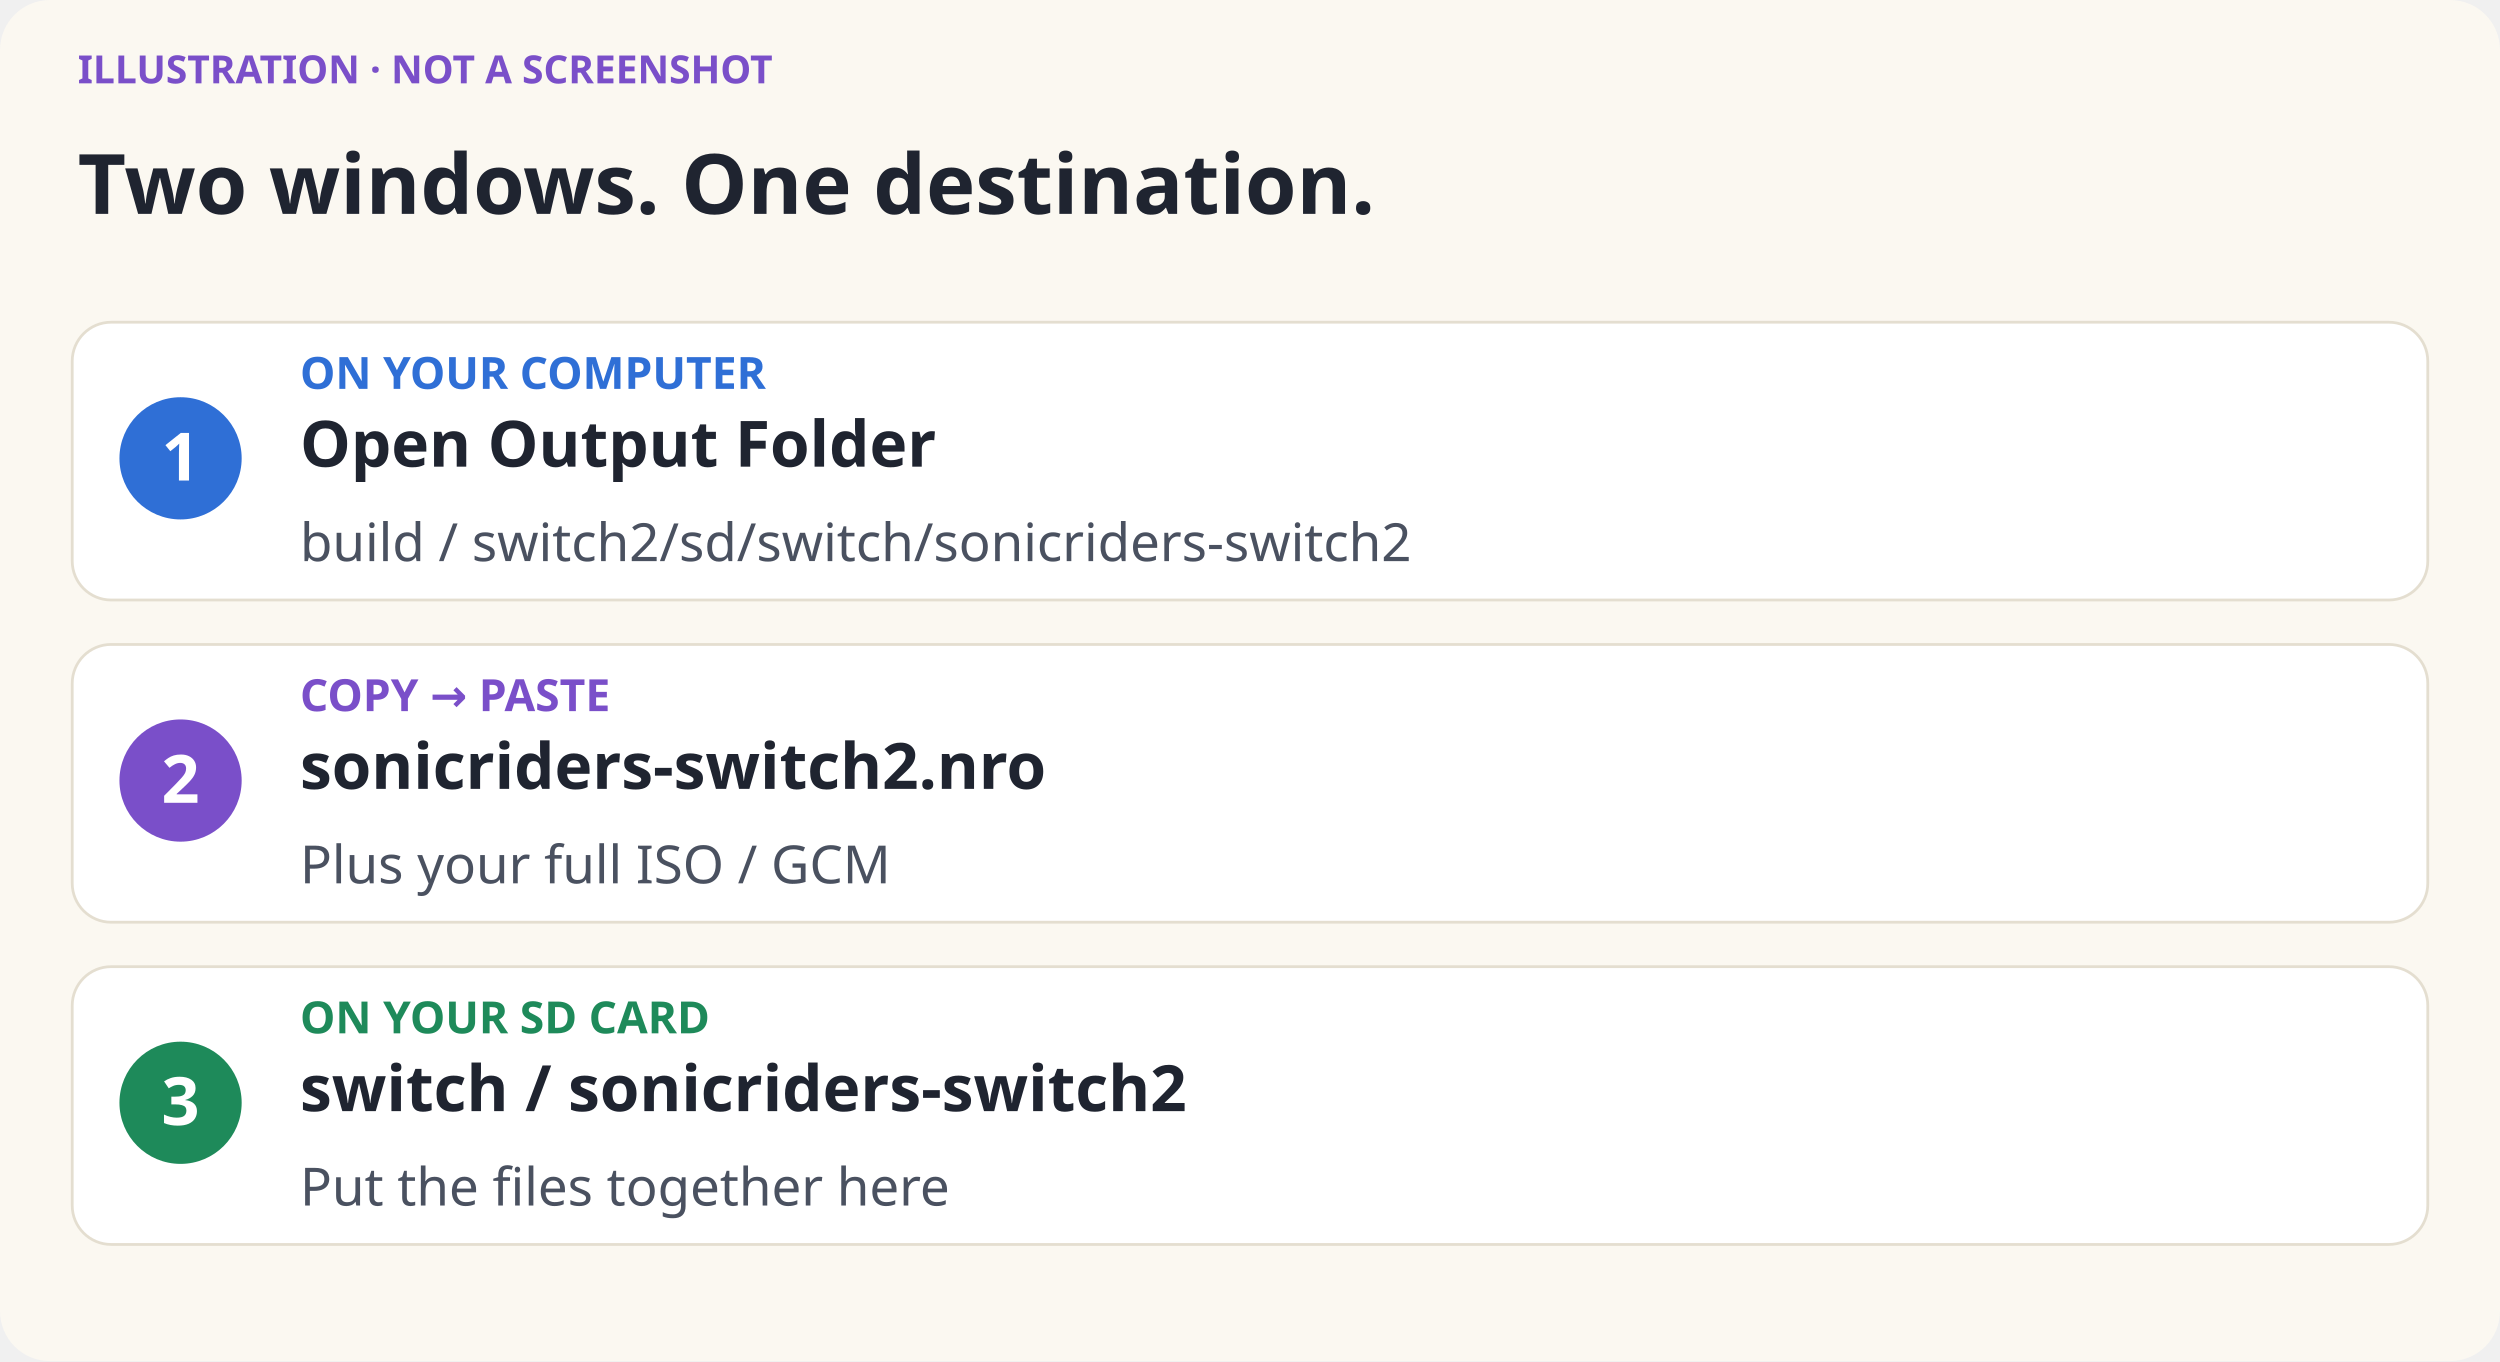
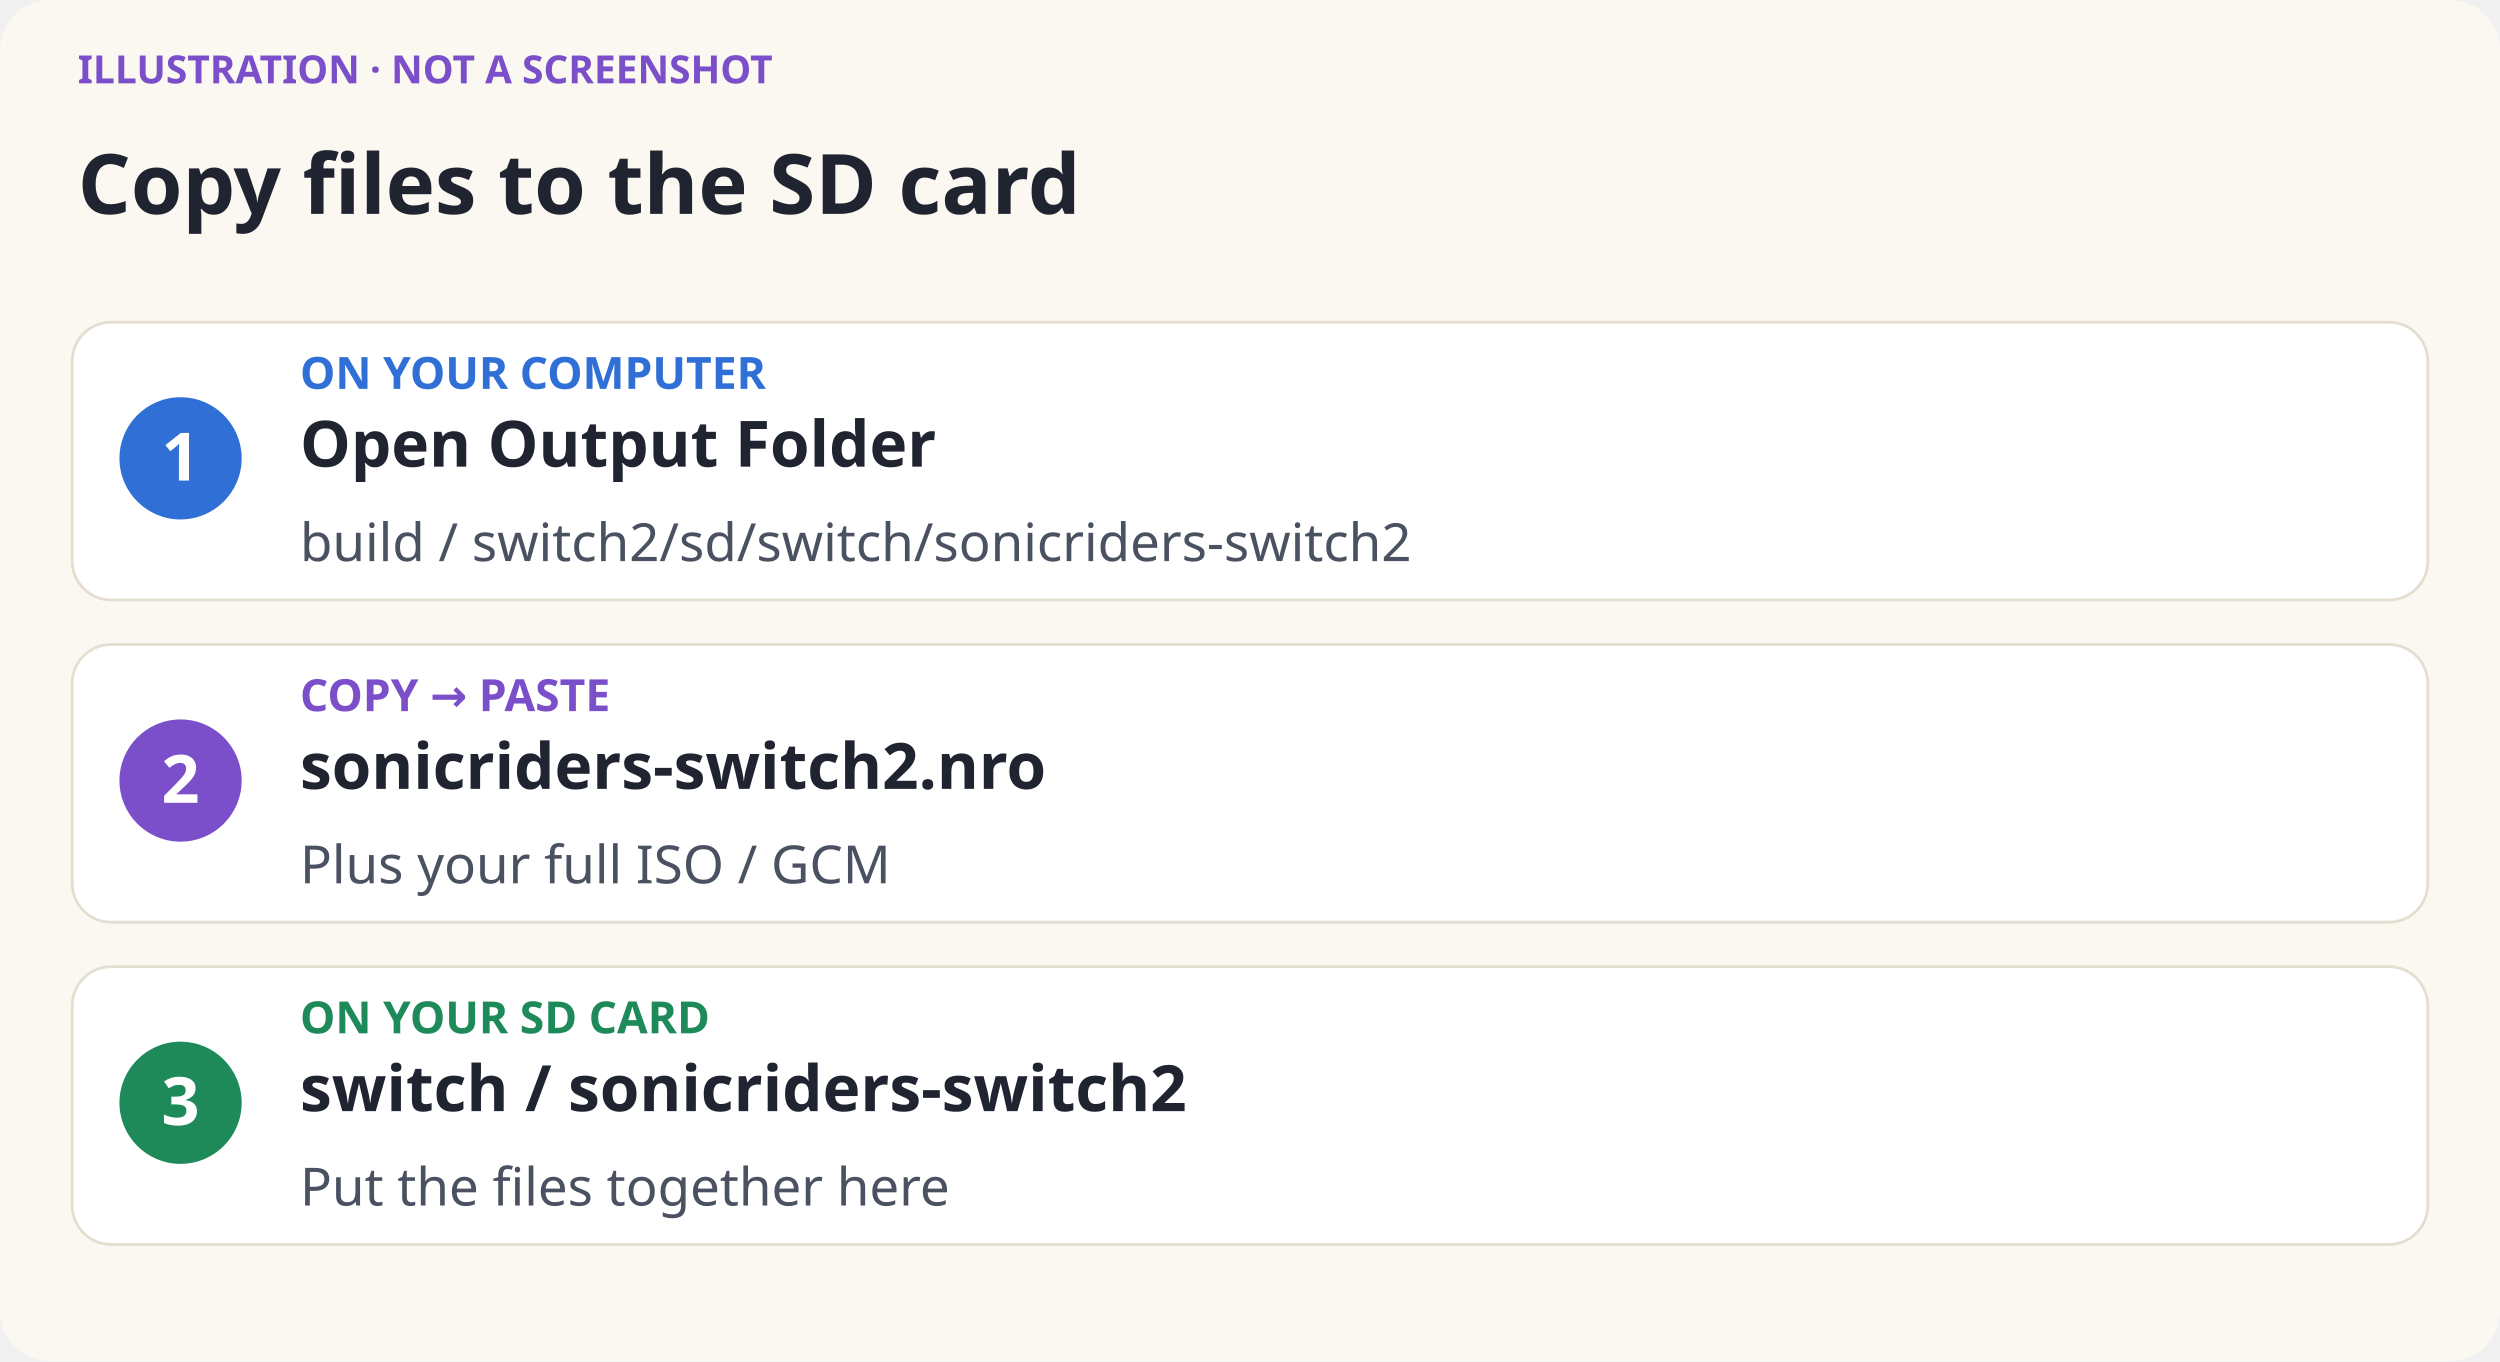
- <svg xmlns="http://www.w3.org/2000/svg" width="900" height="490" viewBox="0 0 900 490" role="img" aria-label="Two windows. One destination.">
+ <svg xmlns="http://www.w3.org/2000/svg" width="900" height="490" viewBox="0 0 900 490" role="img" aria-label="Copy files to the SD card">
  <rect width="900" height="490" rx="18" fill="#FBF8F1" />
  <g fill="#1F2430" font-family="Verdana, sans-serif">
    <text x="28" y="30" font-size="14" fill="#7A4FC9" font-weight="bold">ILLUSTRATION · NOT A SCREENSHOT</text>
-     <text x="28" y="77" font-size="30" font-weight="bold">Two windows. One destination.</text>
+     <text x="28" y="77" font-size="30" font-weight="bold">Copy files to the SD card</text>
    <rect x="26" y="116" width="848" height="100" rx="14" fill="white" stroke="#E4DED0" />
    <circle cx="65" cy="165" r="22" fill="#2F6FD6" />
    <text x="65" y="173" text-anchor="middle" fill="white" font-size="24" font-weight="bold">1</text>
    <text x="108" y="140" fill="#2F6FD6" font-size="16" font-weight="bold">ON YOUR COMPUTER</text>
    <text x="108" y="168" font-size="23" font-weight="bold">Open Output Folder</text>
    <text x="108" y="202" font-size="19" fill="#4A5160">build / switch2/sd/switch/sonicriders-switch2</text>
    <rect x="26" y="232" width="848" height="100" rx="14" fill="white" stroke="#E4DED0" />
    <circle cx="65" cy="281" r="22" fill="#7A4FC9" />
    <text x="65" y="289" text-anchor="middle" fill="white" font-size="24" font-weight="bold">2</text>
    <text x="108" y="256" fill="#7A4FC9" font-size="16" font-weight="bold">COPY → PASTE</text>
    <text x="108" y="284" font-size="23" font-weight="bold">sonicriders-switch2.nro</text>
    <text x="108" y="318" font-size="19" fill="#4A5160">Plus your full ISO / GCM</text>
    <rect x="26" y="348" width="848" height="100" rx="14" fill="white" stroke="#E4DED0" />
    <circle cx="65" cy="397" r="22" fill="#1E8A5A" />
    <text x="65" y="405" text-anchor="middle" fill="white" font-size="24" font-weight="bold">3</text>
    <text x="108" y="372" fill="#1E8A5A" font-size="16" font-weight="bold">ON YOUR SD CARD</text>
    <text x="108" y="400" font-size="23" font-weight="bold">switch / sonicriders-switch2</text>
    <text x="108" y="434" font-size="19" fill="#4A5160">Put the files together here</text>
  </g>
</svg>
